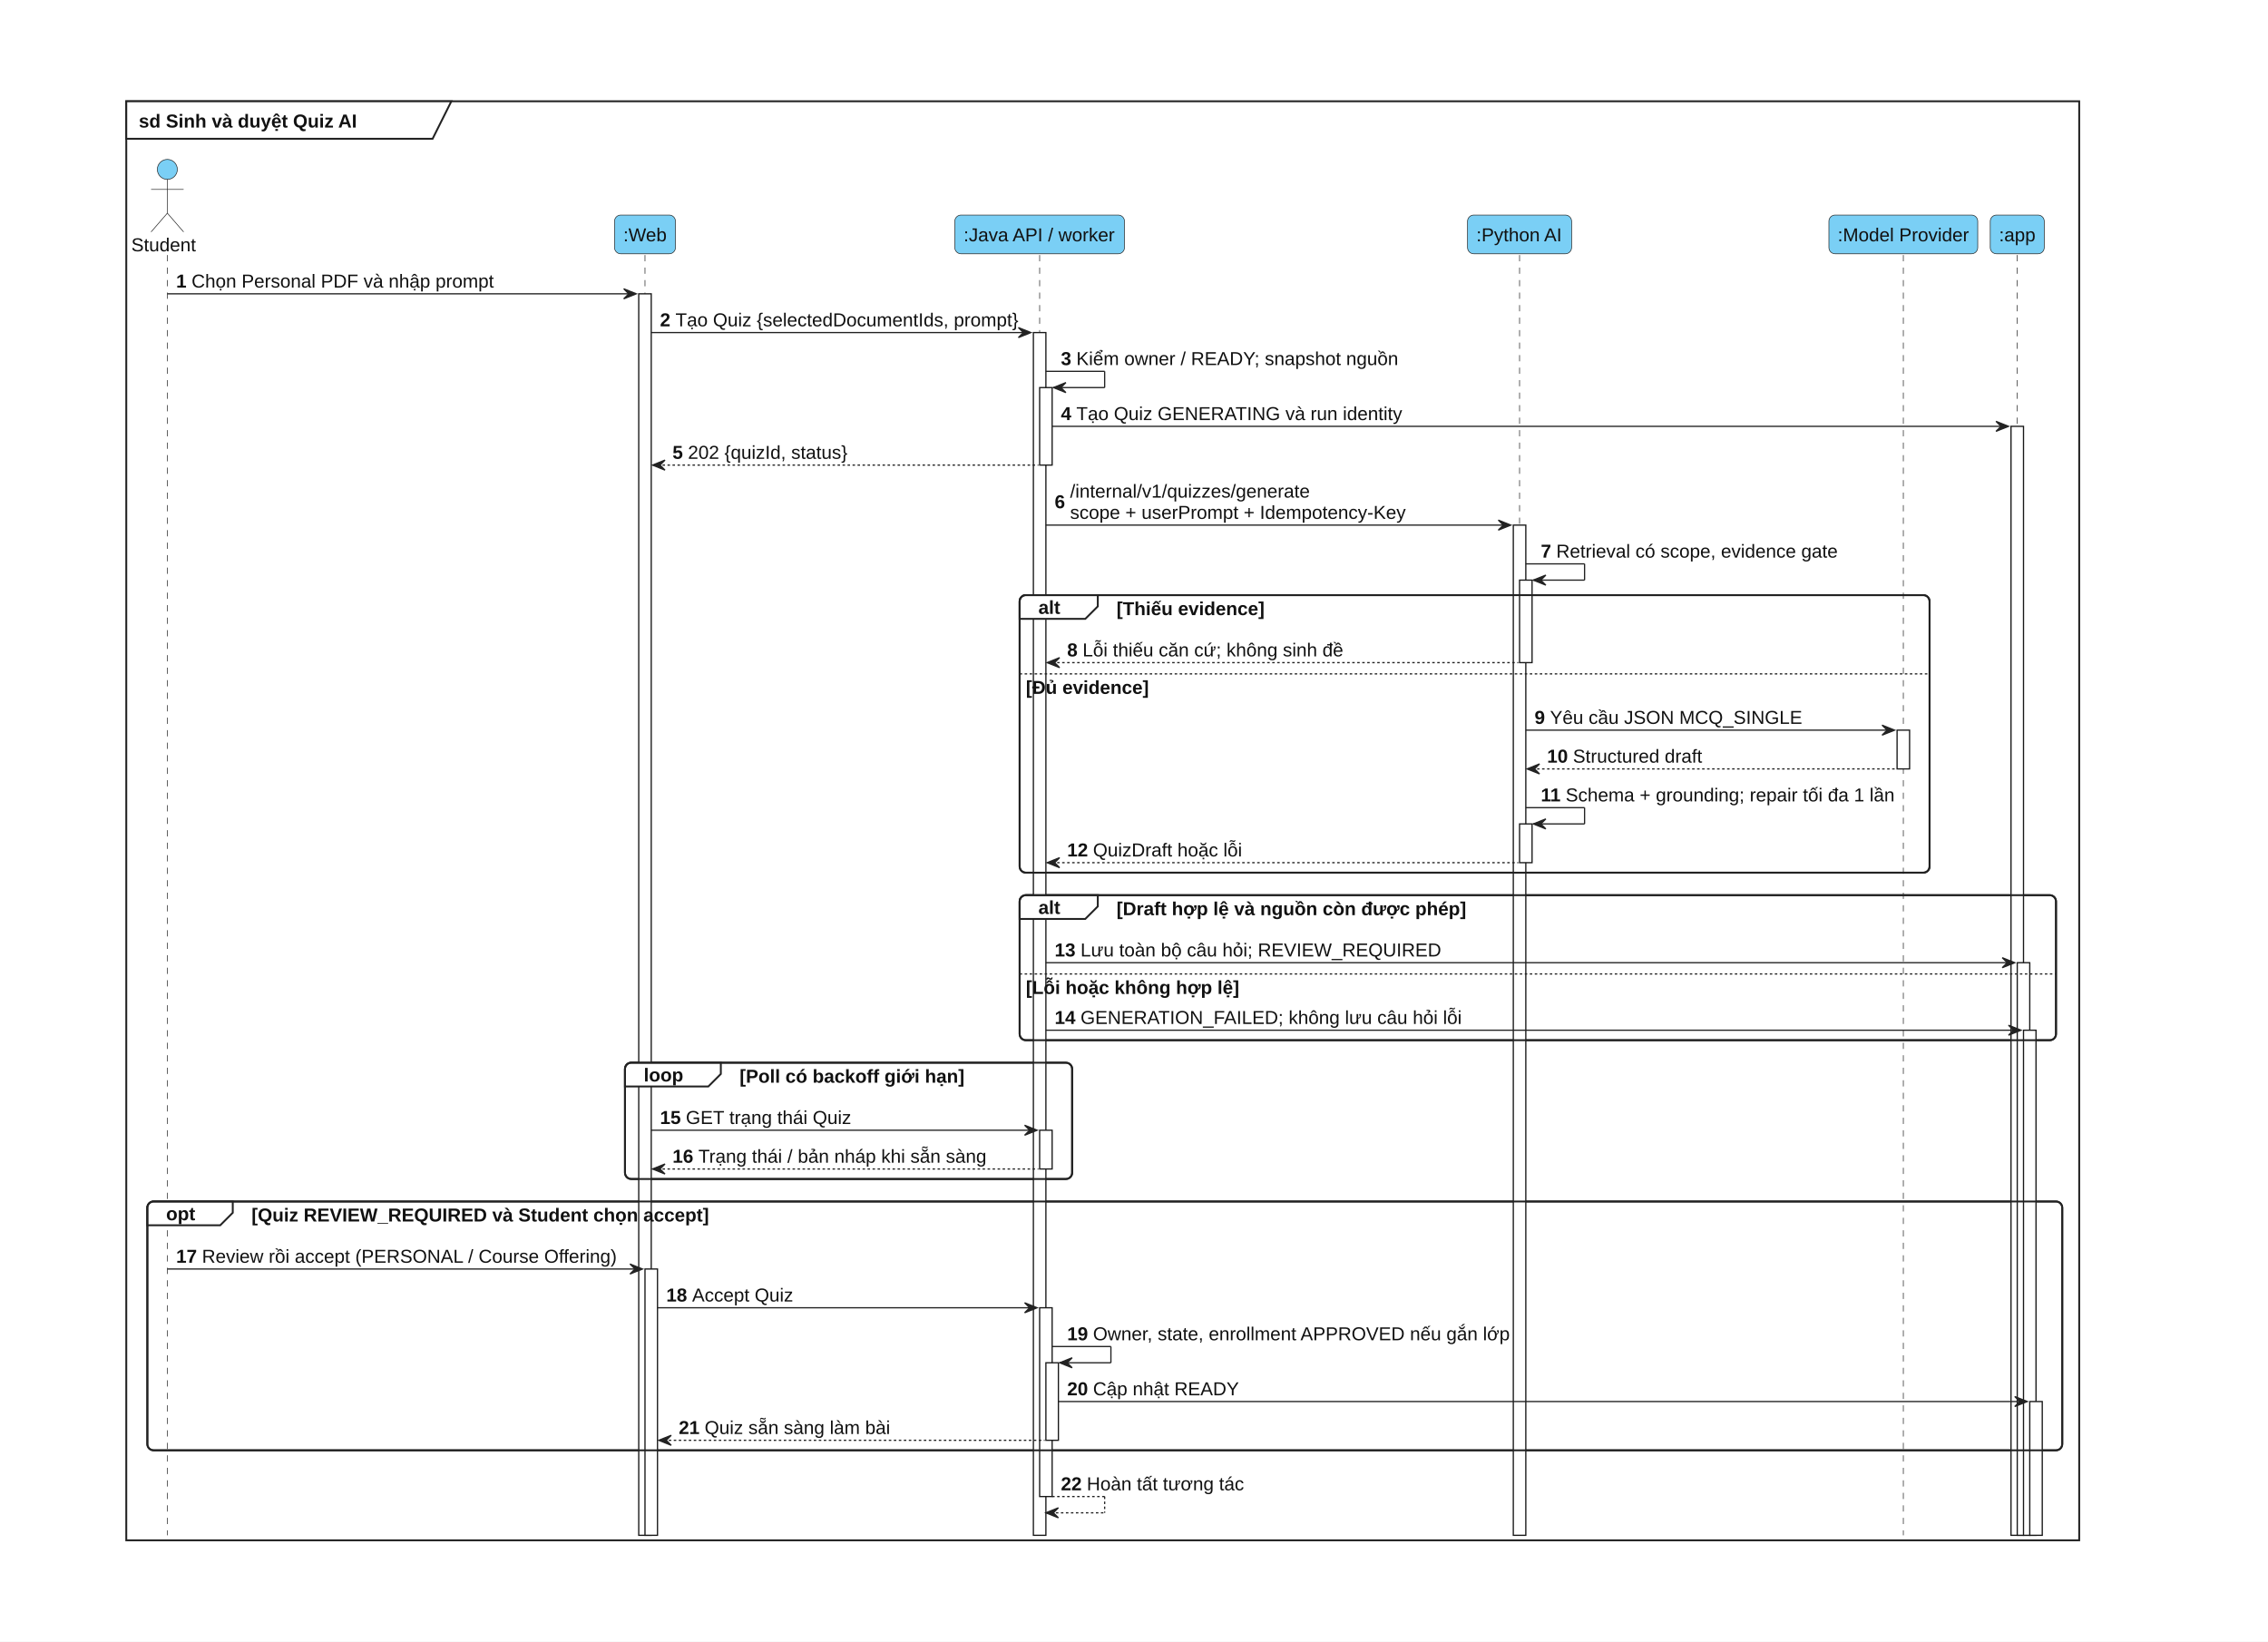
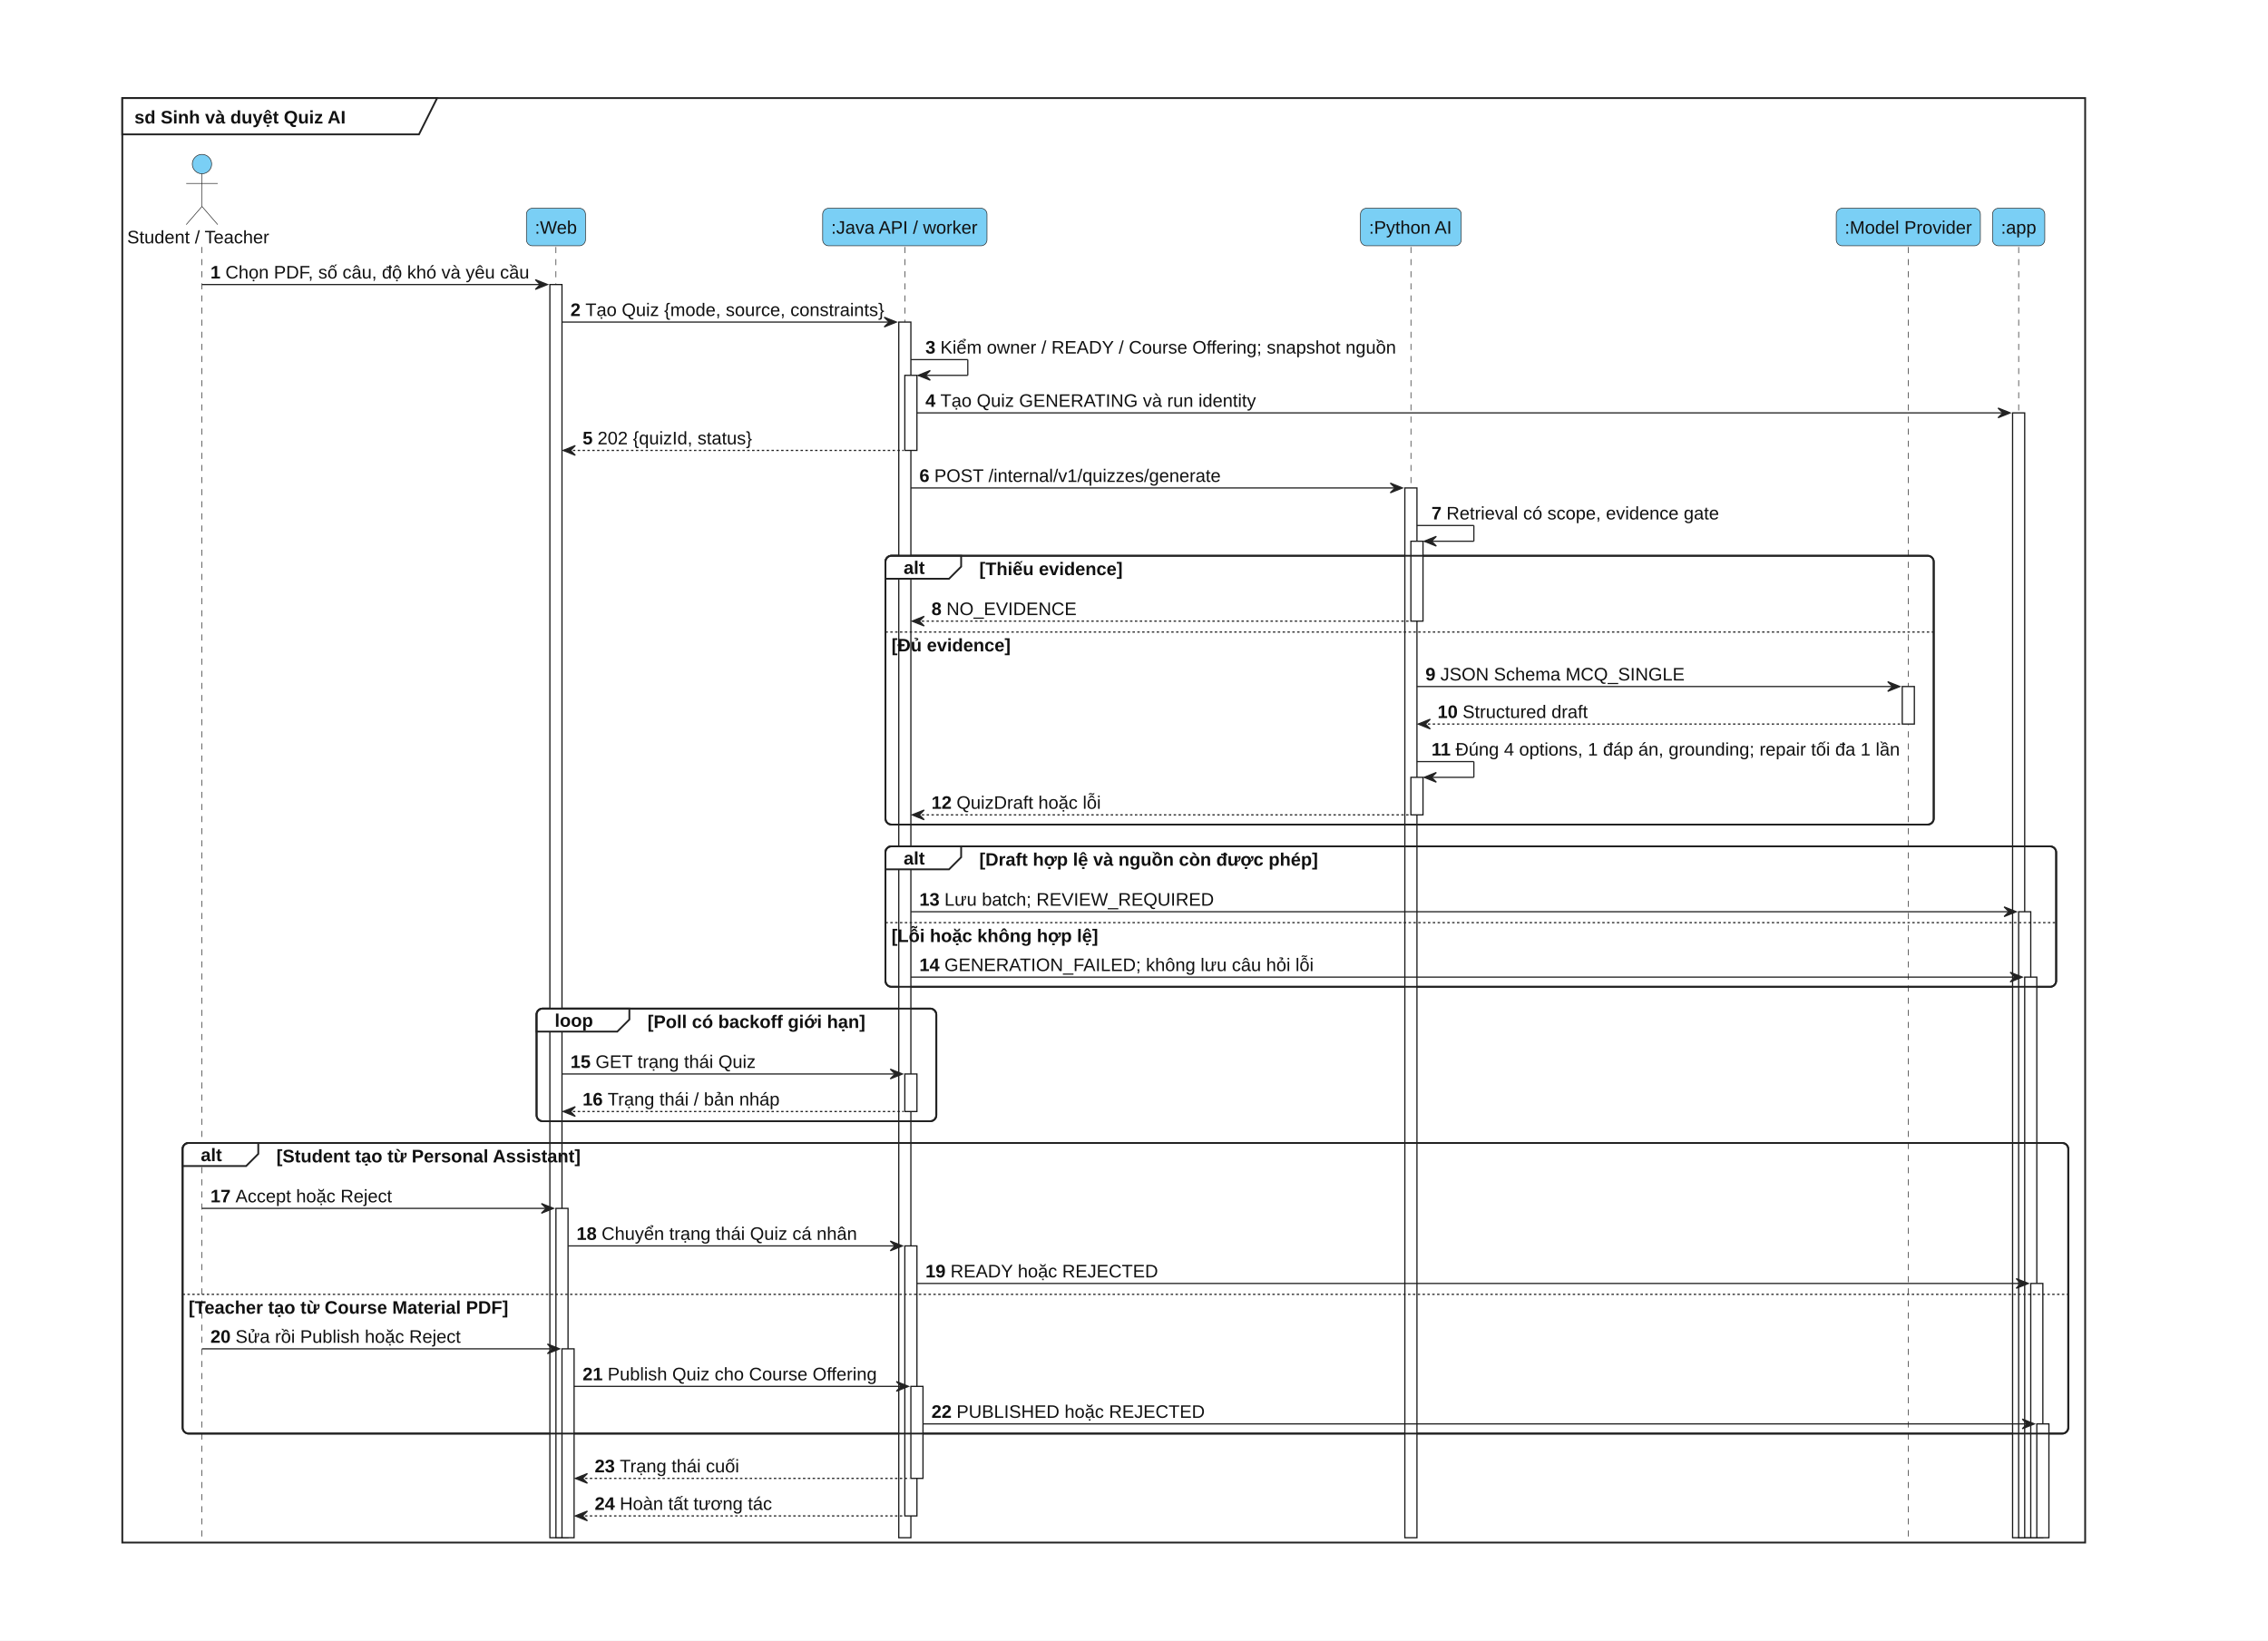
- <svg xmlns="http://www.w3.org/2000/svg" version="1.1" viewBox="-100 -80 1814 1313" width="1814" height="1313">
-   <rect x="-100" y="-80" width="1814" height="1313" fill="#FFFFFF" />
+ <svg xmlns="http://www.w3.org/2000/svg" version="1.1" viewBox="-100 -80 1873 1355" width="1873" height="1355">
+   <rect x="-100" y="-80" width="1873" height="1355" fill="#FFFFFF" />
  <defs />
  <g transform="translate(0 42)">
    <g>
-       <rect x="715.53" y="354" width="727.79" height="222" rx="5" ry="5" fill="#FFFFFF" stroke="#FFFFFF" stroke-width="1" />
-       <rect x="715.53" y="354" width="727.79" height="222" rx="5" ry="5" fill="#00000000" stroke="#222222" stroke-width="1.50" />
-       <rect x="715.53" y="594" width="828.91" height="116" rx="5" ry="5" fill="#FFFFFF" stroke="#FFFFFF" stroke-width="1" />
-       <rect x="715.53" y="594" width="828.91" height="116" rx="5" ry="5" fill="#00000000" stroke="#222222" stroke-width="1.50" />
-       <rect x="399.88" y="728" width="357.65" height="93" rx="5" ry="5" fill="#FFFFFF" stroke="#FFFFFF" stroke-width="1" />
-       <rect x="399.88" y="728" width="357.65" height="93" rx="5" ry="5" fill="#00000000" stroke="#222222" stroke-width="1.50" />
-       <rect x="17.85" y="839" width="1531.59" height="199" rx="5" ry="5" fill="#FFFFFF" stroke="#FFFFFF" stroke-width="1" />
-       <rect x="17.85" y="839" width="1531.59" height="199" rx="5" ry="5" fill="#00000000" stroke="#222222" stroke-width="1.50" />
-       <g>
-         <rect x="30.35" y="82" width="8" height="1024" fill="#00000000" stroke="#00000000" stroke-width="0" />
-         <line x1="33.85" y1="82" x2="33.85" y2="1106" stroke="#181818" stroke-width="0.50" stroke-dasharray="5,5" />
-       </g>
-       <g>
-         <rect x="412.38" y="82" width="8" height="1024" fill="#00000000" stroke="#00000000" stroke-width="0" />
-         <line x1="415.88" y1="82" x2="415.88" y2="1106" stroke="#181818" stroke-width="0.50" stroke-dasharray="5,5" />
-       </g>
-       <g>
-         <rect x="410.88" y="113" width="10" height="993" fill="#FFFFFF" stroke="#181818" stroke-width="1" />
-       </g>
-       <g>
-         <rect x="415.88" y="893" width="10" height="213" fill="#FFFFFF" stroke="#181818" stroke-width="1" />
-       </g>
-       <g>
-         <rect x="728.03" y="82" width="8" height="1024" fill="#00000000" stroke="#00000000" stroke-width="0" />
-         <line x1="731.53" y1="82" x2="731.53" y2="1106" stroke="#181818" stroke-width="0.50" stroke-dasharray="5,5" />
-       </g>
-       <g>
-         <rect x="726.53" y="144" width="10" height="962" fill="#FFFFFF" stroke="#181818" stroke-width="1" />
-       </g>
-       <g>
-         <rect x="731.53" y="188" width="10" height="62" fill="#FFFFFF" stroke="#181818" stroke-width="1" />
-       </g>
-       <g>
-         <rect x="731.53" y="782" width="10" height="31" fill="#FFFFFF" stroke="#181818" stroke-width="1" />
-       </g>
-       <g>
-         <rect x="731.53" y="924" width="10" height="151" fill="#FFFFFF" stroke="#181818" stroke-width="1" />
-       </g>
-       <g>
-         <rect x="736.53" y="968" width="10" height="62" fill="#FFFFFF" stroke="#181818" stroke-width="1" />
-       </g>
-       <g>
-         <rect x="1111.88" y="82" width="8" height="1024" fill="#00000000" stroke="#00000000" stroke-width="0" />
-         <line x1="1115.38" y1="82" x2="1115.38" y2="1106" stroke="#181818" stroke-width="0.50" stroke-dasharray="5,5" />
-       </g>
-       <g>
-         <rect x="1110.38" y="298" width="10" height="808" fill="#FFFFFF" stroke="#181818" stroke-width="1" />
-       </g>
-       <g>
-         <rect x="1115.38" y="342" width="10" height="66" fill="#FFFFFF" stroke="#181818" stroke-width="1" />
-       </g>
-       <g>
-         <rect x="1115.38" y="537" width="10" height="31" fill="#FFFFFF" stroke="#181818" stroke-width="1" />
-       </g>
-       <g>
-         <rect x="1418.83" y="82" width="8" height="1024" fill="#00000000" stroke="#00000000" stroke-width="0" />
-         <line x1="1422.33" y1="82" x2="1422.33" y2="1106" stroke="#181818" stroke-width="0.50" stroke-dasharray="5,5" />
-       </g>
-       <g>
-         <rect x="1417.33" y="462" width="10" height="31" fill="#FFFFFF" stroke="#181818" stroke-width="1" />
-       </g>
-       <g>
-         <rect x="1509.95" y="82" width="8" height="1024" fill="#00000000" stroke="#00000000" stroke-width="0" />
-         <line x1="1513.45" y1="82" x2="1513.45" y2="1106" stroke="#181818" stroke-width="0.50" stroke-dasharray="5,5" />
-       </g>
-       <g>
-         <rect x="1508.45" y="219" width="10" height="887" fill="#FFFFFF" stroke="#181818" stroke-width="1" />
-       </g>
-       <g>
-         <rect x="1513.45" y="648" width="10" height="458" fill="#FFFFFF" stroke="#181818" stroke-width="1" />
-       </g>
-       <g>
-         <rect x="1518.45" y="702" width="10" height="404" fill="#FFFFFF" stroke="#181818" stroke-width="1" />
-       </g>
-       <g>
-         <rect x="1523.45" y="999" width="10" height="107" fill="#FFFFFF" stroke="#181818" stroke-width="1" />
-       </g>
-       <text x="5" y="79" font-size="15" fill="#111111" xml:space="preserve" style="white-space: pre" font-family="Arial">Student</text>
-       <circle cx="33.85" cy="13.50" r="8" fill="#7ACFF5" stroke="#222222" stroke-width="0.50" />
-       <path d="M33.85,21.50 L33.85,48.50 M20.85,29.50 L46.85,29.50 M33.85,48.50 L20.85,63.50 M33.85,48.50 L46.85,63.50" fill="#00000000" stroke="#222222" stroke-width="0.50" />
-       <rect x="391.51" y="50" width="48.74" height="31" rx="5" ry="5" fill="#7ACFF5" stroke="#222222" stroke-width="0.50" />
-       <text x="398.51" y="71" font-size="15" fill="#111111" xml:space="preserve" style="white-space: pre" font-family="Arial">:Web</text>
-       <rect x="663.68" y="50" width="135.71" height="31" rx="5" ry="5" fill="#7ACFF5" stroke="#222222" stroke-width="0.50" />
-       <text x="670.68" y="71" font-size="15" fill="#111111" xml:space="preserve" style="white-space: pre" font-family="Arial">:Java API / worker</text>
-       <rect x="1073.78" y="50" width="83.21" height="31" rx="5" ry="5" fill="#7ACFF5" stroke="#222222" stroke-width="0.50" />
-       <text x="1080.78" y="71" font-size="15" fill="#111111" xml:space="preserve" style="white-space: pre" font-family="Arial">:Python AI</text>
-       <rect x="1362.80" y="50" width="119.04" height="31" rx="5" ry="5" fill="#7ACFF5" stroke="#222222" stroke-width="0.50" />
-       <text x="1369.80" y="71" font-size="15" fill="#111111" xml:space="preserve" style="white-space: pre" font-family="Arial">:Model Provider</text>
-       <rect x="1491.85" y="50" width="43.19" height="31" rx="5" ry="5" fill="#7ACFF5" stroke="#222222" stroke-width="0.50" />
-       <text x="1498.85" y="71" font-size="15" fill="#111111" xml:space="preserve" style="white-space: pre" font-family="Arial">:app</text>
-       <polygon points="398.88,109 408.88,113 398.88,117 402.88,113" fill="#222222" stroke="#222222" stroke-width="1" />
-       <line x1="33.85" y1="113" x2="404.88" y2="113" stroke="#222222" stroke-width="1" />
-       <text x="40.85" y="108" font-size="15" fill="#111111" xml:space="preserve" style="white-space: pre" font-weight="bold" font-family="Arial">1</text>
-       <text x="53.20" y="108" font-size="15" fill="#111111" xml:space="preserve" style="white-space: pre" font-family="Arial">Chọn Personal PDF và nhập prompt</text>
-       <polygon points="714.53,140 724.53,144 714.53,148 718.53,144" fill="#222222" stroke="#222222" stroke-width="1" />
-       <line x1="420.88" y1="144" x2="720.53" y2="144" stroke="#222222" stroke-width="1" />
-       <text x="427.88" y="139" font-size="15" fill="#111111" xml:space="preserve" style="white-space: pre" font-weight="bold" font-family="Arial">2</text>
-       <text x="440.23" y="139" font-size="15" fill="#111111" xml:space="preserve" style="white-space: pre" font-family="Arial">Tạo Quiz {selectedDocumentIds, prompt}</text>
-       <line x1="736.53" y1="175" x2="783.53" y2="175" stroke="#222222" stroke-width="1" />
-       <line x1="783.53" y1="175" x2="783.53" y2="188" stroke="#222222" stroke-width="1" />
-       <line x1="742.53" y1="188" x2="783.53" y2="188" stroke="#222222" stroke-width="1" />
-       <polygon points="752.53,184 742.53,188 752.53,192 748.53,188" fill="#222222" stroke="#222222" stroke-width="1" />
-       <text x="748.53" y="170" font-size="15" fill="#111111" xml:space="preserve" style="white-space: pre" font-weight="bold" font-family="Arial">3</text>
-       <text x="760.87" y="170" font-size="15" fill="#111111" xml:space="preserve" style="white-space: pre" font-family="Arial">Kiểm owner / READY; snapshot nguồn</text>
-       <polygon points="1496.45,215 1506.45,219 1496.45,223 1500.45,219" fill="#222222" stroke="#222222" stroke-width="1" />
-       <line x1="741.53" y1="219" x2="1502.45" y2="219" stroke="#222222" stroke-width="1" />
-       <text x="748.53" y="214" font-size="15" fill="#111111" xml:space="preserve" style="white-space: pre" font-weight="bold" font-family="Arial">4</text>
-       <text x="760.87" y="214" font-size="15" fill="#111111" xml:space="preserve" style="white-space: pre" font-family="Arial">Tạo Quiz GENERATING và run identity</text>
-       <polygon points="431.88,246 421.88,250 431.88,254 427.88,250" fill="#222222" stroke="#222222" stroke-width="1" />
-       <line x1="425.88" y1="250" x2="730.53" y2="250" stroke="#222222" stroke-width="1" stroke-dasharray="2,2" />
-       <text x="437.88" y="245" font-size="15" fill="#111111" xml:space="preserve" style="white-space: pre" font-weight="bold" font-family="Arial">5</text>
-       <text x="450.23" y="245" font-size="15" fill="#111111" xml:space="preserve" style="white-space: pre" font-family="Arial">202 {quizId, status}</text>
-       <polygon points="1098.38,294 1108.38,298 1098.38,302 1102.38,298" fill="#222222" stroke="#222222" stroke-width="1" />
-       <line x1="736.53" y1="298" x2="1104.38" y2="298" stroke="#222222" stroke-width="1" />
-       <text x="743.53" y="284.50" font-size="15" fill="#111111" xml:space="preserve" style="white-space: pre" font-weight="bold" font-family="Arial">6</text>
-       <text x="755.87" y="276" font-size="15" fill="#111111" xml:space="preserve" style="white-space: pre" font-family="Arial">/internal/v1/quizzes/generate</text>
-       <text x="755.87" y="293" font-size="15" fill="#111111" xml:space="preserve" style="white-space: pre" font-family="Arial">scope + userPrompt + Idempotency-Key</text>
-       <line x1="1120.38" y1="329" x2="1167.38" y2="329" stroke="#222222" stroke-width="1" />
-       <line x1="1167.38" y1="329" x2="1167.38" y2="342" stroke="#222222" stroke-width="1" />
-       <line x1="1126.38" y1="342" x2="1167.38" y2="342" stroke="#222222" stroke-width="1" />
-       <polygon points="1136.38,338 1126.38,342 1136.38,346 1132.38,342" fill="#222222" stroke="#222222" stroke-width="1" />
-       <text x="1132.38" y="324" font-size="15" fill="#111111" xml:space="preserve" style="white-space: pre" font-weight="bold" font-family="Arial">7</text>
-       <text x="1144.73" y="324" font-size="15" fill="#111111" xml:space="preserve" style="white-space: pre" font-family="Arial">Retrieval có scope, evidence gate</text>
-       <path d="M720.53,354 L778.04,354 L778.04,363 L768.04,373 L715.53,373 L715.53,359 A5,5 0 0 1 720.53,354" fill="#FFFFFF" stroke="#222222" stroke-width="1.50" />
-       <rect x="715.53" y="354" width="727.79" height="222" rx="5" ry="5" fill="#00000000" stroke="#222222" stroke-width="1.50" />
-       <text x="730.53" y="369" font-size="15" fill="#111111" xml:space="preserve" style="white-space: pre" font-weight="bold" font-family="Arial">alt</text>
-       <text x="793.04" y="370" font-size="15" fill="#111111" xml:space="preserve" style="white-space: pre" font-weight="bold" font-family="Arial">[Thiếu evidence]</text>
-       <polygon points="747.53,404 737.53,408 747.53,412 743.53,408" fill="#222222" stroke="#222222" stroke-width="1" />
-       <line x1="741.53" y1="408" x2="1114.38" y2="408" stroke="#222222" stroke-width="1" stroke-dasharray="2,2" />
-       <text x="753.53" y="403" font-size="15" fill="#111111" xml:space="preserve" style="white-space: pre" font-weight="bold" font-family="Arial">8</text>
-       <text x="765.87" y="403" font-size="15" fill="#111111" xml:space="preserve" style="white-space: pre" font-family="Arial">Lỗi thiếu căn cứ; không sinh đề</text>
-       <line x1="715.53" y1="417" x2="1443.33" y2="417" stroke="#222222" stroke-width="1" stroke-dasharray="2,2" />
-       <text x="720.53" y="433" font-size="15" fill="#111111" xml:space="preserve" style="white-space: pre" font-weight="bold" font-family="Arial">[Đủ evidence]</text>
-       <polygon points="1405.33,458 1415.33,462 1405.33,466 1409.33,462" fill="#222222" stroke="#222222" stroke-width="1" />
-       <line x1="1120.38" y1="462" x2="1411.33" y2="462" stroke="#222222" stroke-width="1" />
-       <text x="1127.38" y="457" font-size="15" fill="#111111" xml:space="preserve" style="white-space: pre" font-weight="bold" font-family="Arial">9</text>
-       <text x="1139.73" y="457" font-size="15" fill="#111111" xml:space="preserve" style="white-space: pre" font-family="Arial">Yêu cầu JSON MCQ_SINGLE</text>
-       <polygon points="1131.38,489 1121.38,493 1131.38,497 1127.38,493" fill="#222222" stroke="#222222" stroke-width="1" />
-       <line x1="1125.38" y1="493" x2="1416.33" y2="493" stroke="#222222" stroke-width="1" stroke-dasharray="2,2" />
-       <text x="1137.38" y="488" font-size="15" fill="#111111" xml:space="preserve" style="white-space: pre" font-weight="bold" font-family="Arial">10</text>
-       <text x="1158.07" y="488" font-size="15" fill="#111111" xml:space="preserve" style="white-space: pre" font-family="Arial">Structured draft</text>
-       <line x1="1120.38" y1="524" x2="1167.38" y2="524" stroke="#222222" stroke-width="1" />
-       <line x1="1167.38" y1="524" x2="1167.38" y2="537" stroke="#222222" stroke-width="1" />
-       <line x1="1126.38" y1="537" x2="1167.38" y2="537" stroke="#222222" stroke-width="1" />
-       <polygon points="1136.38,533 1126.38,537 1136.38,541 1132.38,537" fill="#222222" stroke="#222222" stroke-width="1" />
-       <text x="1132.38" y="519" font-size="15" fill="#111111" xml:space="preserve" style="white-space: pre" font-weight="bold" font-family="Arial">11</text>
-       <text x="1152.24" y="519" font-size="15" fill="#111111" xml:space="preserve" style="white-space: pre" font-family="Arial">Schema + grounding; repair tối đa 1 lần</text>
-       <polygon points="747.53,564 737.53,568 747.53,572 743.53,568" fill="#222222" stroke="#222222" stroke-width="1" />
-       <line x1="741.53" y1="568" x2="1114.38" y2="568" stroke="#222222" stroke-width="1" stroke-dasharray="2,2" />
-       <text x="753.53" y="563" font-size="15" fill="#111111" xml:space="preserve" style="white-space: pre" font-weight="bold" font-family="Arial">12</text>
-       <text x="774.22" y="563" font-size="15" fill="#111111" xml:space="preserve" style="white-space: pre" font-family="Arial">QuizDraft hoặc lỗi</text>
-       <path d="M720.53,594 L778.04,594 L778.04,603 L768.04,613 L715.53,613 L715.53,599 A5,5 0 0 1 720.53,594" fill="#FFFFFF" stroke="#222222" stroke-width="1.50" />
-       <rect x="715.53" y="594" width="828.91" height="116" rx="5" ry="5" fill="#00000000" stroke="#222222" stroke-width="1.50" />
-       <text x="730.53" y="609" font-size="15" fill="#111111" xml:space="preserve" style="white-space: pre" font-weight="bold" font-family="Arial">alt</text>
-       <text x="793.04" y="610" font-size="15" fill="#111111" xml:space="preserve" style="white-space: pre" font-weight="bold" font-family="Arial">[Draft hợp lệ và nguồn còn được phép]</text>
-       <polygon points="1501.45,644 1511.45,648 1501.45,652 1505.45,648" fill="#222222" stroke="#222222" stroke-width="1" />
-       <line x1="736.53" y1="648" x2="1507.45" y2="648" stroke="#222222" stroke-width="1" />
-       <text x="743.53" y="643" font-size="15" fill="#111111" xml:space="preserve" style="white-space: pre" font-weight="bold" font-family="Arial">13</text>
-       <text x="764.22" y="643" font-size="15" fill="#111111" xml:space="preserve" style="white-space: pre" font-family="Arial">Lưu toàn bộ câu hỏi; REVIEW_REQUIRED</text>
-       <line x1="715.53" y1="657" x2="1544.45" y2="657" stroke="#222222" stroke-width="1" stroke-dasharray="2,2" />
-       <text x="720.53" y="673" font-size="15" fill="#111111" xml:space="preserve" style="white-space: pre" font-weight="bold" font-family="Arial">[Lỗi hoặc không hợp lệ]</text>
-       <polygon points="1506.45,698 1516.45,702 1506.45,706 1510.45,702" fill="#222222" stroke="#222222" stroke-width="1" />
-       <line x1="736.53" y1="702" x2="1512.45" y2="702" stroke="#222222" stroke-width="1" />
-       <text x="743.53" y="697" font-size="15" fill="#111111" xml:space="preserve" style="white-space: pre" font-weight="bold" font-family="Arial">14</text>
-       <text x="764.22" y="697" font-size="15" fill="#111111" xml:space="preserve" style="white-space: pre" font-family="Arial">GENERATION_FAILED; không lưu câu hỏi lỗi</text>
-       <path d="M404.88,728 L476.54,728 L476.54,737 L466.54,747 L399.88,747 L399.88,733 A5,5 0 0 1 404.88,728" fill="#FFFFFF" stroke="#222222" stroke-width="1.50" />
-       <rect x="399.88" y="728" width="357.65" height="93" rx="5" ry="5" fill="#00000000" stroke="#222222" stroke-width="1.50" />
-       <text x="414.88" y="743" font-size="15" fill="#111111" xml:space="preserve" style="white-space: pre" font-weight="bold" font-family="Arial">loop</text>
-       <text x="491.54" y="744" font-size="15" fill="#111111" xml:space="preserve" style="white-space: pre" font-weight="bold" font-family="Arial">[Poll có backoff giới hạn]</text>
-       <polygon points="719.53,778 729.53,782 719.53,786 723.53,782" fill="#222222" stroke="#222222" stroke-width="1" />
-       <line x1="420.88" y1="782" x2="725.53" y2="782" stroke="#222222" stroke-width="1" />
-       <text x="427.88" y="777" font-size="15" fill="#111111" xml:space="preserve" style="white-space: pre" font-weight="bold" font-family="Arial">15</text>
-       <text x="448.57" y="777" font-size="15" fill="#111111" xml:space="preserve" style="white-space: pre" font-family="Arial">GET trạng thái Quiz</text>
-       <polygon points="431.88,809 421.88,813 431.88,817 427.88,813" fill="#222222" stroke="#222222" stroke-width="1" />
-       <line x1="425.88" y1="813" x2="730.53" y2="813" stroke="#222222" stroke-width="1" stroke-dasharray="2,2" />
-       <text x="437.88" y="808" font-size="15" fill="#111111" xml:space="preserve" style="white-space: pre" font-weight="bold" font-family="Arial">16</text>
-       <text x="458.57" y="808" font-size="15" fill="#111111" xml:space="preserve" style="white-space: pre" font-family="Arial">Trạng thái / bản nháp khi sẵn sàng</text>
-       <path d="M22.85,839 L86.17,839 L86.17,848 L76.17,858 L17.85,858 L17.85,844 A5,5 0 0 1 22.85,839" fill="#FFFFFF" stroke="#222222" stroke-width="1.50" />
-       <rect x="17.85" y="839" width="1531.59" height="199" rx="5" ry="5" fill="#00000000" stroke="#222222" stroke-width="1.50" />
-       <text x="32.85" y="854" font-size="15" fill="#111111" xml:space="preserve" style="white-space: pre" font-weight="bold" font-family="Arial">opt</text>
-       <text x="101.17" y="855" font-size="15" fill="#111111" xml:space="preserve" style="white-space: pre" font-weight="bold" font-family="Arial">[Quiz REVIEW_REQUIRED và Student chọn accept]</text>
-       <polygon points="403.88,889 413.88,893 403.88,897 407.88,893" fill="#222222" stroke="#222222" stroke-width="1" />
-       <line x1="33.85" y1="893" x2="409.88" y2="893" stroke="#222222" stroke-width="1" />
-       <text x="40.85" y="888" font-size="15" fill="#111111" xml:space="preserve" style="white-space: pre" font-weight="bold" font-family="Arial">17</text>
-       <text x="61.54" y="888" font-size="15" fill="#111111" xml:space="preserve" style="white-space: pre" font-family="Arial">Review rồi accept (PERSONAL / Course Offering)</text>
-       <polygon points="719.53,920 729.53,924 719.53,928 723.53,924" fill="#222222" stroke="#222222" stroke-width="1" />
-       <line x1="425.88" y1="924" x2="725.53" y2="924" stroke="#222222" stroke-width="1" />
-       <text x="432.88" y="919" font-size="15" fill="#111111" xml:space="preserve" style="white-space: pre" font-weight="bold" font-family="Arial">18</text>
-       <text x="453.57" y="919" font-size="15" fill="#111111" xml:space="preserve" style="white-space: pre" font-family="Arial">Accept Quiz</text>
-       <line x1="741.53" y1="955" x2="788.53" y2="955" stroke="#222222" stroke-width="1" />
-       <line x1="788.53" y1="955" x2="788.53" y2="968" stroke="#222222" stroke-width="1" />
-       <line x1="747.53" y1="968" x2="788.53" y2="968" stroke="#222222" stroke-width="1" />
-       <polygon points="757.53,964 747.53,968 757.53,972 753.53,968" fill="#222222" stroke="#222222" stroke-width="1" />
-       <text x="753.53" y="950" font-size="15" fill="#111111" xml:space="preserve" style="white-space: pre" font-weight="bold" font-family="Arial">19</text>
-       <text x="774.22" y="950" font-size="15" fill="#111111" xml:space="preserve" style="white-space: pre" font-family="Arial">Owner, state, enrollment APPROVED nếu gắn lớp</text>
-       <polygon points="1511.45,995 1521.45,999 1511.45,1003 1515.45,999" fill="#222222" stroke="#222222" stroke-width="1" />
-       <line x1="746.53" y1="999" x2="1517.45" y2="999" stroke="#222222" stroke-width="1" />
-       <text x="753.53" y="994" font-size="15" fill="#111111" xml:space="preserve" style="white-space: pre" font-weight="bold" font-family="Arial">20</text>
-       <text x="774.22" y="994" font-size="15" fill="#111111" xml:space="preserve" style="white-space: pre" font-family="Arial">Cập nhật READY</text>
-       <polygon points="436.88,1026 426.88,1030 436.88,1034 432.88,1030" fill="#222222" stroke="#222222" stroke-width="1" />
-       <line x1="430.88" y1="1030" x2="735.53" y2="1030" stroke="#222222" stroke-width="1" stroke-dasharray="2,2" />
-       <text x="442.88" y="1025" font-size="15" fill="#111111" xml:space="preserve" style="white-space: pre" font-weight="bold" font-family="Arial">21</text>
-       <text x="463.57" y="1025" font-size="15" fill="#111111" xml:space="preserve" style="white-space: pre" font-family="Arial">Quiz sẵn sàng làm bài</text>
-       <line x1="741.53" y1="1075" x2="783.53" y2="1075" stroke="#222222" stroke-width="1" stroke-dasharray="2,2" />
-       <line x1="783.53" y1="1075" x2="783.53" y2="1088" stroke="#222222" stroke-width="1" stroke-dasharray="2,2" />
-       <line x1="736.53" y1="1088" x2="783.53" y2="1088" stroke="#222222" stroke-width="1" stroke-dasharray="2,2" />
-       <polygon points="746.53,1084 736.53,1088 746.53,1092 742.53,1088" fill="#222222" stroke="#222222" stroke-width="1" />
-       <text x="748.53" y="1070" font-size="15" fill="#111111" xml:space="preserve" style="white-space: pre" font-weight="bold" font-family="Arial">22</text>
-       <text x="769.22" y="1070" font-size="15" fill="#111111" xml:space="preserve" style="white-space: pre" font-family="Arial">Hoàn tất tương tác</text>
+       <rect x="631.24" y="337" width="865.71" height="222" rx="5" ry="5" fill="#FFFFFF" stroke="#FFFFFF" stroke-width="1" />
+       <rect x="631.24" y="337" width="865.71" height="222" rx="5" ry="5" fill="#00000000" stroke="#222222" stroke-width="1.50" />
+       <rect x="631.24" y="577" width="966.83" height="116" rx="5" ry="5" fill="#FFFFFF" stroke="#FFFFFF" stroke-width="1" />
+       <rect x="631.24" y="577" width="966.83" height="116" rx="5" ry="5" fill="#00000000" stroke="#222222" stroke-width="1.50" />
+       <rect x="343.11" y="711" width="330.13" height="93" rx="5" ry="5" fill="#FFFFFF" stroke="#FFFFFF" stroke-width="1" />
+       <rect x="343.11" y="711" width="330.13" height="93" rx="5" ry="5" fill="#00000000" stroke="#222222" stroke-width="1.50" />
+       <rect x="50.79" y="822" width="1557.28" height="240" rx="5" ry="5" fill="#FFFFFF" stroke="#FFFFFF" stroke-width="1" />
+       <rect x="50.79" y="822" width="1557.28" height="240" rx="5" ry="5" fill="#00000000" stroke="#222222" stroke-width="1.50" />
+       <g>
+         <rect x="63.29" y="82" width="8" height="1066" fill="#00000000" stroke="#00000000" stroke-width="0" />
+         <line x1="66.79" y1="82" x2="66.79" y2="1148" stroke="#181818" stroke-width="0.50" stroke-dasharray="5,5" />
+       </g>
+       <g>
+         <rect x="355.61" y="82" width="8" height="1066" fill="#00000000" stroke="#00000000" stroke-width="0" />
+         <line x1="359.11" y1="82" x2="359.11" y2="1148" stroke="#181818" stroke-width="0.50" stroke-dasharray="5,5" />
+       </g>
+       <g>
+         <rect x="354.11" y="113" width="10" height="1035" fill="#FFFFFF" stroke="#181818" stroke-width="1" />
+       </g>
+       <g>
+         <rect x="359.11" y="876" width="10" height="272" fill="#FFFFFF" stroke="#181818" stroke-width="1" />
+       </g>
+       <g>
+         <rect x="364.11" y="992" width="10" height="156" fill="#FFFFFF" stroke="#181818" stroke-width="1" />
+       </g>
+       <g>
+         <rect x="643.74" y="82" width="8" height="1066" fill="#00000000" stroke="#00000000" stroke-width="0" />
+         <line x1="647.24" y1="82" x2="647.24" y2="1148" stroke="#181818" stroke-width="0.50" stroke-dasharray="5,5" />
+       </g>
+       <g>
+         <rect x="642.24" y="144" width="10" height="1004" fill="#FFFFFF" stroke="#181818" stroke-width="1" />
+       </g>
+       <g>
+         <rect x="647.24" y="188" width="10" height="62" fill="#FFFFFF" stroke="#181818" stroke-width="1" />
+       </g>
+       <g>
+         <rect x="647.24" y="765" width="10" height="31" fill="#FFFFFF" stroke="#181818" stroke-width="1" />
+       </g>
+       <g>
+         <rect x="647.24" y="907" width="10" height="223" fill="#FFFFFF" stroke="#181818" stroke-width="1" />
+       </g>
+       <g>
+         <rect x="652.24" y="1023" width="10" height="76" fill="#FFFFFF" stroke="#181818" stroke-width="1" />
+       </g>
+       <g>
+         <rect x="1061.67" y="82" width="8" height="1066" fill="#00000000" stroke="#00000000" stroke-width="0" />
+         <line x1="1065.17" y1="82" x2="1065.17" y2="1148" stroke="#181818" stroke-width="0.50" stroke-dasharray="5,5" />
+       </g>
+       <g>
+         <rect x="1060.17" y="281" width="10" height="867" fill="#FFFFFF" stroke="#181818" stroke-width="1" />
+       </g>
+       <g>
+         <rect x="1065.17" y="325" width="10" height="66" fill="#FFFFFF" stroke="#181818" stroke-width="1" />
+       </g>
+       <g>
+         <rect x="1065.17" y="520" width="10" height="31" fill="#FFFFFF" stroke="#181818" stroke-width="1" />
+       </g>
+       <g>
+         <rect x="1472.45" y="82" width="8" height="1066" fill="#00000000" stroke="#00000000" stroke-width="0" />
+         <line x1="1475.95" y1="82" x2="1475.95" y2="1148" stroke="#181818" stroke-width="0.50" stroke-dasharray="5,5" />
+       </g>
+       <g>
+         <rect x="1470.95" y="445" width="10" height="31" fill="#FFFFFF" stroke="#181818" stroke-width="1" />
+       </g>
+       <g>
+         <rect x="1563.57" y="82" width="8" height="1066" fill="#00000000" stroke="#00000000" stroke-width="0" />
+         <line x1="1567.07" y1="82" x2="1567.07" y2="1148" stroke="#181818" stroke-width="0.50" stroke-dasharray="5,5" />
+       </g>
+       <g>
+         <rect x="1562.07" y="219" width="10" height="929" fill="#FFFFFF" stroke="#181818" stroke-width="1" />
+       </g>
+       <g>
+         <rect x="1567.07" y="631" width="10" height="517" fill="#FFFFFF" stroke="#181818" stroke-width="1" />
+       </g>
+       <g>
+         <rect x="1572.07" y="685" width="10" height="463" fill="#FFFFFF" stroke="#181818" stroke-width="1" />
+       </g>
+       <g>
+         <rect x="1577.07" y="938" width="10" height="210" fill="#FFFFFF" stroke="#181818" stroke-width="1" />
+       </g>
+       <g>
+         <rect x="1582.07" y="1054" width="10" height="94" fill="#FFFFFF" stroke="#181818" stroke-width="1" />
+       </g>
+       <text x="5" y="79" font-size="15" fill="#111111" xml:space="preserve" style="white-space: pre" font-family="Arial">Student / Teacher</text>
+       <circle cx="66.79" cy="13.50" r="8" fill="#7ACFF5" stroke="#222222" stroke-width="0.50" />
+       <path d="M66.79,21.50 L66.79,48.50 M53.79,29.50 L79.79,29.50 M66.79,48.50 L53.79,63.50 M66.79,48.50 L79.79,63.50" fill="#00000000" stroke="#222222" stroke-width="0.50" />
+       <rect x="334.74" y="50" width="48.74" height="31" rx="5" ry="5" fill="#7ACFF5" stroke="#222222" stroke-width="0.50" />
+       <text x="341.74" y="71" font-size="15" fill="#111111" xml:space="preserve" style="white-space: pre" font-family="Arial">:Web</text>
+       <rect x="579.39" y="50" width="135.71" height="31" rx="5" ry="5" fill="#7ACFF5" stroke="#222222" stroke-width="0.50" />
+       <text x="586.39" y="71" font-size="15" fill="#111111" xml:space="preserve" style="white-space: pre" font-family="Arial">:Java API / worker</text>
+       <rect x="1023.56" y="50" width="83.21" height="31" rx="5" ry="5" fill="#7ACFF5" stroke="#222222" stroke-width="0.50" />
+       <text x="1030.56" y="71" font-size="15" fill="#111111" xml:space="preserve" style="white-space: pre" font-family="Arial">:Python AI</text>
+       <rect x="1416.43" y="50" width="119.04" height="31" rx="5" ry="5" fill="#7ACFF5" stroke="#222222" stroke-width="0.50" />
+       <text x="1423.43" y="71" font-size="15" fill="#111111" xml:space="preserve" style="white-space: pre" font-family="Arial">:Model Provider</text>
+       <rect x="1545.47" y="50" width="43.19" height="31" rx="5" ry="5" fill="#7ACFF5" stroke="#222222" stroke-width="0.50" />
+       <text x="1552.47" y="71" font-size="15" fill="#111111" xml:space="preserve" style="white-space: pre" font-family="Arial">:app</text>
+       <polygon points="342.11,109 352.11,113 342.11,117 346.11,113" fill="#222222" stroke="#222222" stroke-width="1" />
+       <line x1="66.79" y1="113" x2="348.11" y2="113" stroke="#222222" stroke-width="1" />
+       <text x="73.79" y="108" font-size="15" fill="#111111" xml:space="preserve" style="white-space: pre" font-weight="bold" font-family="Arial">1</text>
+       <text x="86.13" y="108" font-size="15" fill="#111111" xml:space="preserve" style="white-space: pre" font-family="Arial">Chọn PDF, số câu, độ khó và yêu cầu</text>
+       <polygon points="630.24,140 640.24,144 630.24,148 634.24,144" fill="#222222" stroke="#222222" stroke-width="1" />
+       <line x1="364.11" y1="144" x2="636.24" y2="144" stroke="#222222" stroke-width="1" />
+       <text x="371.11" y="139" font-size="15" fill="#111111" xml:space="preserve" style="white-space: pre" font-weight="bold" font-family="Arial">2</text>
+       <text x="383.45" y="139" font-size="15" fill="#111111" xml:space="preserve" style="white-space: pre" font-family="Arial">Tạo Quiz {mode, source, constraints}</text>
+       <line x1="652.24" y1="175" x2="699.24" y2="175" stroke="#222222" stroke-width="1" />
+       <line x1="699.24" y1="175" x2="699.24" y2="188" stroke="#222222" stroke-width="1" />
+       <line x1="658.24" y1="188" x2="699.24" y2="188" stroke="#222222" stroke-width="1" />
+       <polygon points="668.24,184 658.24,188 668.24,192 664.24,188" fill="#222222" stroke="#222222" stroke-width="1" />
+       <text x="664.24" y="170" font-size="15" fill="#111111" xml:space="preserve" style="white-space: pre" font-weight="bold" font-family="Arial">3</text>
+       <text x="676.58" y="170" font-size="15" fill="#111111" xml:space="preserve" style="white-space: pre" font-family="Arial">Kiểm owner / READY / Course Offering; snapshot nguồn</text>
+       <polygon points="1550.07,215 1560.07,219 1550.07,223 1554.07,219" fill="#222222" stroke="#222222" stroke-width="1" />
+       <line x1="657.24" y1="219" x2="1556.07" y2="219" stroke="#222222" stroke-width="1" />
+       <text x="664.24" y="214" font-size="15" fill="#111111" xml:space="preserve" style="white-space: pre" font-weight="bold" font-family="Arial">4</text>
+       <text x="676.58" y="214" font-size="15" fill="#111111" xml:space="preserve" style="white-space: pre" font-family="Arial">Tạo Quiz GENERATING và run identity</text>
+       <polygon points="375.11,246 365.11,250 375.11,254 371.11,250" fill="#222222" stroke="#222222" stroke-width="1" />
+       <line x1="369.11" y1="250" x2="646.24" y2="250" stroke="#222222" stroke-width="1" stroke-dasharray="2,2" />
+       <text x="381.11" y="245" font-size="15" fill="#111111" xml:space="preserve" style="white-space: pre" font-weight="bold" font-family="Arial">5</text>
+       <text x="393.45" y="245" font-size="15" fill="#111111" xml:space="preserve" style="white-space: pre" font-family="Arial">202 {quizId, status}</text>
+       <polygon points="1048.17,277 1058.17,281 1048.17,285 1052.17,281" fill="#222222" stroke="#222222" stroke-width="1" />
+       <line x1="652.24" y1="281" x2="1054.17" y2="281" stroke="#222222" stroke-width="1" />
+       <text x="659.24" y="276" font-size="15" fill="#111111" xml:space="preserve" style="white-space: pre" font-weight="bold" font-family="Arial">6</text>
+       <text x="671.58" y="276" font-size="15" fill="#111111" xml:space="preserve" style="white-space: pre" font-family="Arial">POST /internal/v1/quizzes/generate</text>
+       <line x1="1070.17" y1="312" x2="1117.17" y2="312" stroke="#222222" stroke-width="1" />
+       <line x1="1117.17" y1="312" x2="1117.17" y2="325" stroke="#222222" stroke-width="1" />
+       <line x1="1076.17" y1="325" x2="1117.17" y2="325" stroke="#222222" stroke-width="1" />
+       <polygon points="1086.17,321 1076.17,325 1086.17,329 1082.17,325" fill="#222222" stroke="#222222" stroke-width="1" />
+       <text x="1082.17" y="307" font-size="15" fill="#111111" xml:space="preserve" style="white-space: pre" font-weight="bold" font-family="Arial">7</text>
+       <text x="1094.51" y="307" font-size="15" fill="#111111" xml:space="preserve" style="white-space: pre" font-family="Arial">Retrieval có scope, evidence gate</text>
+       <path d="M636.24,337 L693.75,337 L693.75,346 L683.75,356 L631.24,356 L631.24,342 A5,5 0 0 1 636.24,337" fill="#FFFFFF" stroke="#222222" stroke-width="1.50" />
+       <rect x="631.24" y="337" width="865.71" height="222" rx="5" ry="5" fill="#00000000" stroke="#222222" stroke-width="1.50" />
+       <text x="646.24" y="352" font-size="15" fill="#111111" xml:space="preserve" style="white-space: pre" font-weight="bold" font-family="Arial">alt</text>
+       <text x="708.75" y="353" font-size="15" fill="#111111" xml:space="preserve" style="white-space: pre" font-weight="bold" font-family="Arial">[Thiếu evidence]</text>
+       <polygon points="663.24,387 653.24,391 663.24,395 659.24,391" fill="#222222" stroke="#222222" stroke-width="1" />
+       <line x1="657.24" y1="391" x2="1064.17" y2="391" stroke="#222222" stroke-width="1" stroke-dasharray="2,2" />
+       <text x="669.24" y="386" font-size="15" fill="#111111" xml:space="preserve" style="white-space: pre" font-weight="bold" font-family="Arial">8</text>
+       <text x="681.58" y="386" font-size="15" fill="#111111" xml:space="preserve" style="white-space: pre" font-family="Arial">NO_EVIDENCE</text>
+       <line x1="631.24" y1="400" x2="1496.95" y2="400" stroke="#222222" stroke-width="1" stroke-dasharray="2,2" />
+       <text x="636.24" y="416" font-size="15" fill="#111111" xml:space="preserve" style="white-space: pre" font-weight="bold" font-family="Arial">[Đủ evidence]</text>
+       <polygon points="1458.95,441 1468.95,445 1458.95,449 1462.95,445" fill="#222222" stroke="#222222" stroke-width="1" />
+       <line x1="1070.17" y1="445" x2="1464.95" y2="445" stroke="#222222" stroke-width="1" />
+       <text x="1077.17" y="440" font-size="15" fill="#111111" xml:space="preserve" style="white-space: pre" font-weight="bold" font-family="Arial">9</text>
+       <text x="1089.51" y="440" font-size="15" fill="#111111" xml:space="preserve" style="white-space: pre" font-family="Arial">JSON Schema MCQ_SINGLE</text>
+       <polygon points="1081.17,472 1071.17,476 1081.17,480 1077.17,476" fill="#222222" stroke="#222222" stroke-width="1" />
+       <line x1="1075.17" y1="476" x2="1469.95" y2="476" stroke="#222222" stroke-width="1" stroke-dasharray="2,2" />
+       <text x="1087.17" y="471" font-size="15" fill="#111111" xml:space="preserve" style="white-space: pre" font-weight="bold" font-family="Arial">10</text>
+       <text x="1107.85" y="471" font-size="15" fill="#111111" xml:space="preserve" style="white-space: pre" font-family="Arial">Structured draft</text>
+       <line x1="1070.17" y1="507" x2="1117.17" y2="507" stroke="#222222" stroke-width="1" />
+       <line x1="1117.17" y1="507" x2="1117.17" y2="520" stroke="#222222" stroke-width="1" />
+       <line x1="1076.17" y1="520" x2="1117.17" y2="520" stroke="#222222" stroke-width="1" />
+       <polygon points="1086.17,516 1076.17,520 1086.17,524 1082.17,520" fill="#222222" stroke="#222222" stroke-width="1" />
+       <text x="1082.17" y="502" font-size="15" fill="#111111" xml:space="preserve" style="white-space: pre" font-weight="bold" font-family="Arial">11</text>
+       <text x="1102.02" y="502" font-size="15" fill="#111111" xml:space="preserve" style="white-space: pre" font-family="Arial">Đúng 4 options, 1 đáp án, grounding; repair tối đa 1 lần</text>
+       <polygon points="663.24,547 653.24,551 663.24,555 659.24,551" fill="#222222" stroke="#222222" stroke-width="1" />
+       <line x1="657.24" y1="551" x2="1064.17" y2="551" stroke="#222222" stroke-width="1" stroke-dasharray="2,2" />
+       <text x="669.24" y="546" font-size="15" fill="#111111" xml:space="preserve" style="white-space: pre" font-weight="bold" font-family="Arial">12</text>
+       <text x="689.93" y="546" font-size="15" fill="#111111" xml:space="preserve" style="white-space: pre" font-family="Arial">QuizDraft hoặc lỗi</text>
+       <path d="M636.24,577 L693.75,577 L693.75,586 L683.75,596 L631.24,596 L631.24,582 A5,5 0 0 1 636.24,577" fill="#FFFFFF" stroke="#222222" stroke-width="1.50" />
+       <rect x="631.24" y="577" width="966.83" height="116" rx="5" ry="5" fill="#00000000" stroke="#222222" stroke-width="1.50" />
+       <text x="646.24" y="592" font-size="15" fill="#111111" xml:space="preserve" style="white-space: pre" font-weight="bold" font-family="Arial">alt</text>
+       <text x="708.75" y="593" font-size="15" fill="#111111" xml:space="preserve" style="white-space: pre" font-weight="bold" font-family="Arial">[Draft hợp lệ và nguồn còn được phép]</text>
+       <polygon points="1555.07,627 1565.07,631 1555.07,635 1559.07,631" fill="#222222" stroke="#222222" stroke-width="1" />
+       <line x1="652.24" y1="631" x2="1561.07" y2="631" stroke="#222222" stroke-width="1" />
+       <text x="659.24" y="626" font-size="15" fill="#111111" xml:space="preserve" style="white-space: pre" font-weight="bold" font-family="Arial">13</text>
+       <text x="679.93" y="626" font-size="15" fill="#111111" xml:space="preserve" style="white-space: pre" font-family="Arial">Lưu batch; REVIEW_REQUIRED</text>
+       <line x1="631.24" y1="640" x2="1598.07" y2="640" stroke="#222222" stroke-width="1" stroke-dasharray="2,2" />
+       <text x="636.24" y="656" font-size="15" fill="#111111" xml:space="preserve" style="white-space: pre" font-weight="bold" font-family="Arial">[Lỗi hoặc không hợp lệ]</text>
+       <polygon points="1560.07,681 1570.07,685 1560.07,689 1564.07,685" fill="#222222" stroke="#222222" stroke-width="1" />
+       <line x1="652.24" y1="685" x2="1566.07" y2="685" stroke="#222222" stroke-width="1" />
+       <text x="659.24" y="680" font-size="15" fill="#111111" xml:space="preserve" style="white-space: pre" font-weight="bold" font-family="Arial">14</text>
+       <text x="679.93" y="680" font-size="15" fill="#111111" xml:space="preserve" style="white-space: pre" font-family="Arial">GENERATION_FAILED; không lưu câu hỏi lỗi</text>
+       <path d="M348.11,711 L419.76,711 L419.76,720 L409.76,730 L343.11,730 L343.11,716 A5,5 0 0 1 348.11,711" fill="#FFFFFF" stroke="#222222" stroke-width="1.50" />
+       <rect x="343.11" y="711" width="330.13" height="93" rx="5" ry="5" fill="#00000000" stroke="#222222" stroke-width="1.50" />
+       <text x="358.11" y="726" font-size="15" fill="#111111" xml:space="preserve" style="white-space: pre" font-weight="bold" font-family="Arial">loop</text>
+       <text x="434.76" y="727" font-size="15" fill="#111111" xml:space="preserve" style="white-space: pre" font-weight="bold" font-family="Arial">[Poll có backoff giới hạn]</text>
+       <polygon points="635.24,761 645.24,765 635.24,769 639.24,765" fill="#222222" stroke="#222222" stroke-width="1" />
+       <line x1="364.11" y1="765" x2="641.24" y2="765" stroke="#222222" stroke-width="1" />
+       <text x="371.11" y="760" font-size="15" fill="#111111" xml:space="preserve" style="white-space: pre" font-weight="bold" font-family="Arial">15</text>
+       <text x="391.79" y="760" font-size="15" fill="#111111" xml:space="preserve" style="white-space: pre" font-family="Arial">GET trạng thái Quiz</text>
+       <polygon points="375.11,792 365.11,796 375.11,800 371.11,796" fill="#222222" stroke="#222222" stroke-width="1" />
+       <line x1="369.11" y1="796" x2="646.24" y2="796" stroke="#222222" stroke-width="1" stroke-dasharray="2,2" />
+       <text x="381.11" y="791" font-size="15" fill="#111111" xml:space="preserve" style="white-space: pre" font-weight="bold" font-family="Arial">16</text>
+       <text x="401.79" y="791" font-size="15" fill="#111111" xml:space="preserve" style="white-space: pre" font-family="Arial">Trạng thái / bản nháp</text>
+       <path d="M55.79,822 L113.29,822 L113.29,831 L103.29,841 L50.79,841 L50.79,827 A5,5 0 0 1 55.79,822" fill="#FFFFFF" stroke="#222222" stroke-width="1.50" />
+       <rect x="50.79" y="822" width="1557.28" height="240" rx="5" ry="5" fill="#00000000" stroke="#222222" stroke-width="1.50" />
+       <text x="65.79" y="837" font-size="15" fill="#111111" xml:space="preserve" style="white-space: pre" font-weight="bold" font-family="Arial">alt</text>
+       <text x="128.29" y="838" font-size="15" fill="#111111" xml:space="preserve" style="white-space: pre" font-weight="bold" font-family="Arial">[Student tạo từ Personal Assistant]</text>
+       <polygon points="347.11,872 357.11,876 347.11,880 351.11,876" fill="#222222" stroke="#222222" stroke-width="1" />
+       <line x1="66.79" y1="876" x2="353.11" y2="876" stroke="#222222" stroke-width="1" />
+       <text x="73.79" y="871" font-size="15" fill="#111111" xml:space="preserve" style="white-space: pre" font-weight="bold" font-family="Arial">17</text>
+       <text x="94.47" y="871" font-size="15" fill="#111111" xml:space="preserve" style="white-space: pre" font-family="Arial">Accept hoặc Reject</text>
+       <polygon points="635.24,903 645.24,907 635.24,911 639.24,907" fill="#222222" stroke="#222222" stroke-width="1" />
+       <line x1="369.11" y1="907" x2="641.24" y2="907" stroke="#222222" stroke-width="1" />
+       <text x="376.11" y="902" font-size="15" fill="#111111" xml:space="preserve" style="white-space: pre" font-weight="bold" font-family="Arial">18</text>
+       <text x="396.79" y="902" font-size="15" fill="#111111" xml:space="preserve" style="white-space: pre" font-family="Arial">Chuyển trạng thái Quiz cá nhân</text>
+       <polygon points="1565.07,934 1575.07,938 1565.07,942 1569.07,938" fill="#222222" stroke="#222222" stroke-width="1" />
+       <line x1="657.24" y1="938" x2="1571.07" y2="938" stroke="#222222" stroke-width="1" />
+       <text x="664.24" y="933" font-size="15" fill="#111111" xml:space="preserve" style="white-space: pre" font-weight="bold" font-family="Arial">19</text>
+       <text x="684.93" y="933" font-size="15" fill="#111111" xml:space="preserve" style="white-space: pre" font-family="Arial">READY hoặc REJECTED</text>
+       <line x1="50.79" y1="947" x2="1608.07" y2="947" stroke="#222222" stroke-width="1" stroke-dasharray="2,2" />
+       <text x="55.79" y="963" font-size="15" fill="#111111" xml:space="preserve" style="white-space: pre" font-weight="bold" font-family="Arial">[Teacher tạo từ Course Material PDF]</text>
+       <polygon points="352.11,988 362.11,992 352.11,996 356.11,992" fill="#222222" stroke="#222222" stroke-width="1" />
+       <line x1="66.79" y1="992" x2="358.11" y2="992" stroke="#222222" stroke-width="1" />
+       <text x="73.79" y="987" font-size="15" fill="#111111" xml:space="preserve" style="white-space: pre" font-weight="bold" font-family="Arial">20</text>
+       <text x="94.47" y="987" font-size="15" fill="#111111" xml:space="preserve" style="white-space: pre" font-family="Arial">Sửa rồi Publish hoặc Reject</text>
+       <polygon points="640.24,1019 650.24,1023 640.24,1027 644.24,1023" fill="#222222" stroke="#222222" stroke-width="1" />
+       <line x1="374.11" y1="1023" x2="646.24" y2="1023" stroke="#222222" stroke-width="1" />
+       <text x="381.11" y="1018" font-size="15" fill="#111111" xml:space="preserve" style="white-space: pre" font-weight="bold" font-family="Arial">21</text>
+       <text x="401.79" y="1018" font-size="15" fill="#111111" xml:space="preserve" style="white-space: pre" font-family="Arial">Publish Quiz cho Course Offering</text>
+       <polygon points="1570.07,1050 1580.07,1054 1570.07,1058 1574.07,1054" fill="#222222" stroke="#222222" stroke-width="1" />
+       <line x1="662.24" y1="1054" x2="1576.07" y2="1054" stroke="#222222" stroke-width="1" />
+       <text x="669.24" y="1049" font-size="15" fill="#111111" xml:space="preserve" style="white-space: pre" font-weight="bold" font-family="Arial">22</text>
+       <text x="689.93" y="1049" font-size="15" fill="#111111" xml:space="preserve" style="white-space: pre" font-family="Arial">PUBLISHED hoặc REJECTED</text>
+       <polygon points="385.11,1095 375.11,1099 385.11,1103 381.11,1099" fill="#222222" stroke="#222222" stroke-width="1" />
+       <line x1="379.11" y1="1099" x2="651.24" y2="1099" stroke="#222222" stroke-width="1" stroke-dasharray="2,2" />
+       <text x="391.11" y="1094" font-size="15" fill="#111111" xml:space="preserve" style="white-space: pre" font-weight="bold" font-family="Arial">23</text>
+       <text x="411.79" y="1094" font-size="15" fill="#111111" xml:space="preserve" style="white-space: pre" font-family="Arial">Trạng thái cuối</text>
+       <polygon points="385.11,1126 375.11,1130 385.11,1134 381.11,1130" fill="#222222" stroke="#222222" stroke-width="1" />
+       <line x1="379.11" y1="1130" x2="646.24" y2="1130" stroke="#222222" stroke-width="1" stroke-dasharray="2,2" />
+       <text x="391.11" y="1125" font-size="15" fill="#111111" xml:space="preserve" style="white-space: pre" font-weight="bold" font-family="Arial">24</text>
+       <text x="411.79" y="1125" font-size="15" fill="#111111" xml:space="preserve" style="white-space: pre" font-family="Arial">Hoàn tất tương tác</text>
    </g>
  </g>
  <g data-sequence-frame="true" fill="none" stroke="#222222" stroke-width="1.50">
-     <rect x="1" y="1" width="1562" height="1151" />
+     <rect x="1" y="1" width="1621" height="1193" />
    <path d="M1,1 H261 L246,31 H1 Z" fill="#FFFFFF" />
  </g>
  <text x="11" y="22" font-size="15" font-weight="bold" fill="#111111" font-family="Arial">sd Sinh và duyệt Quiz AI</text>
</svg>
